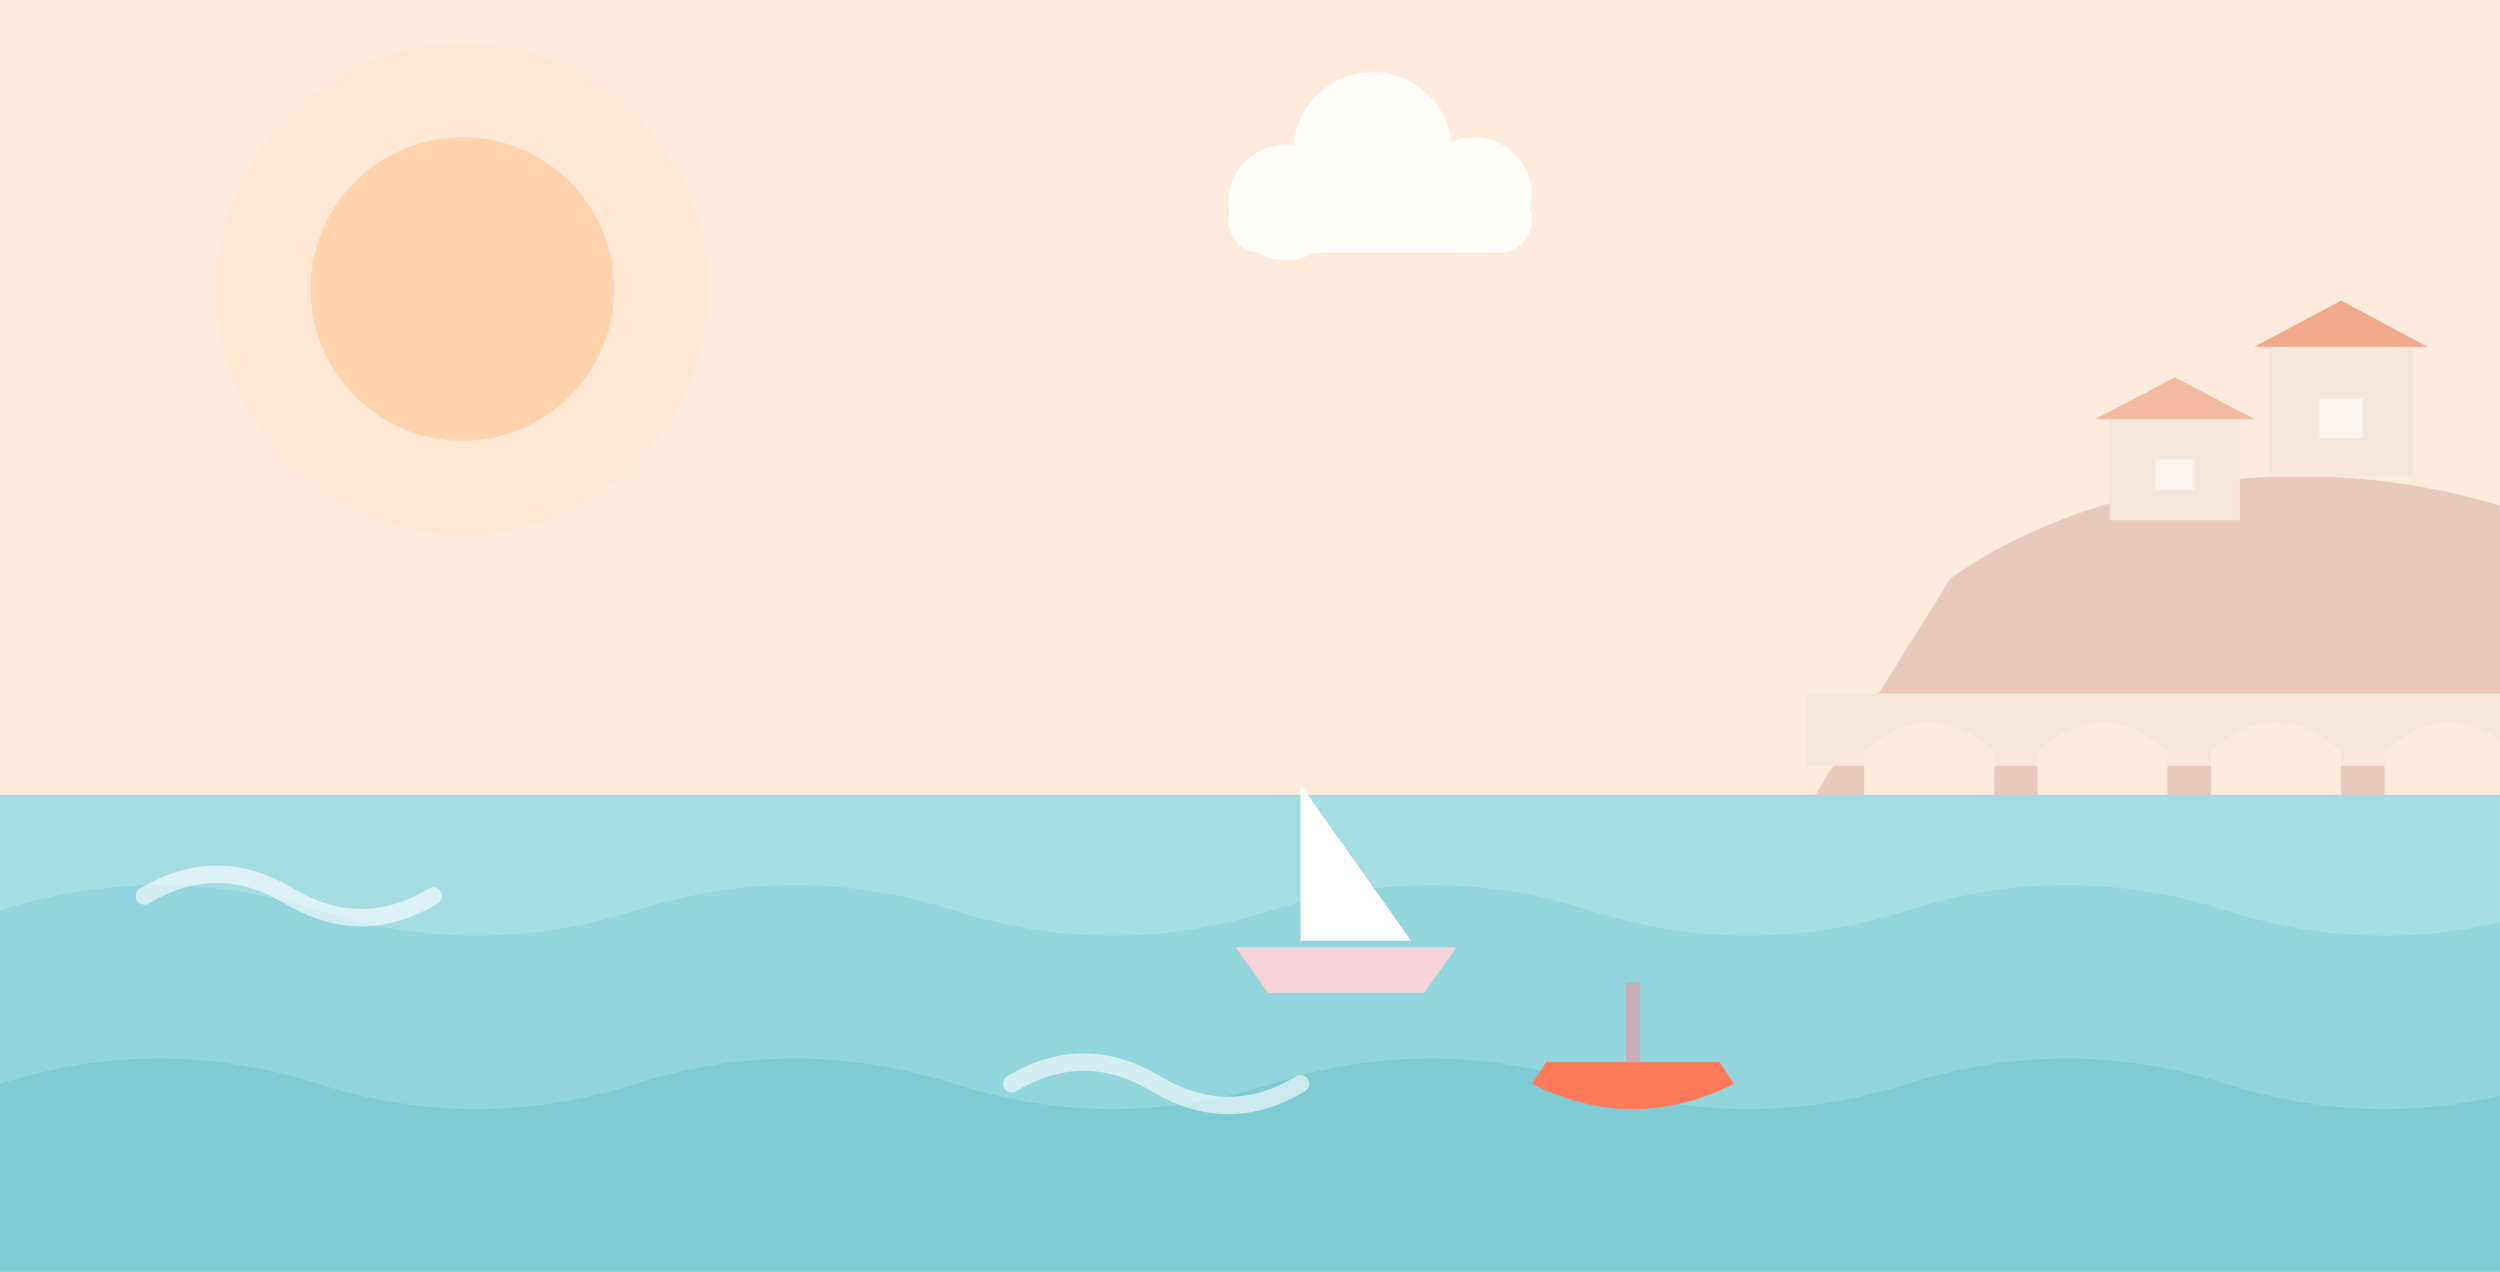
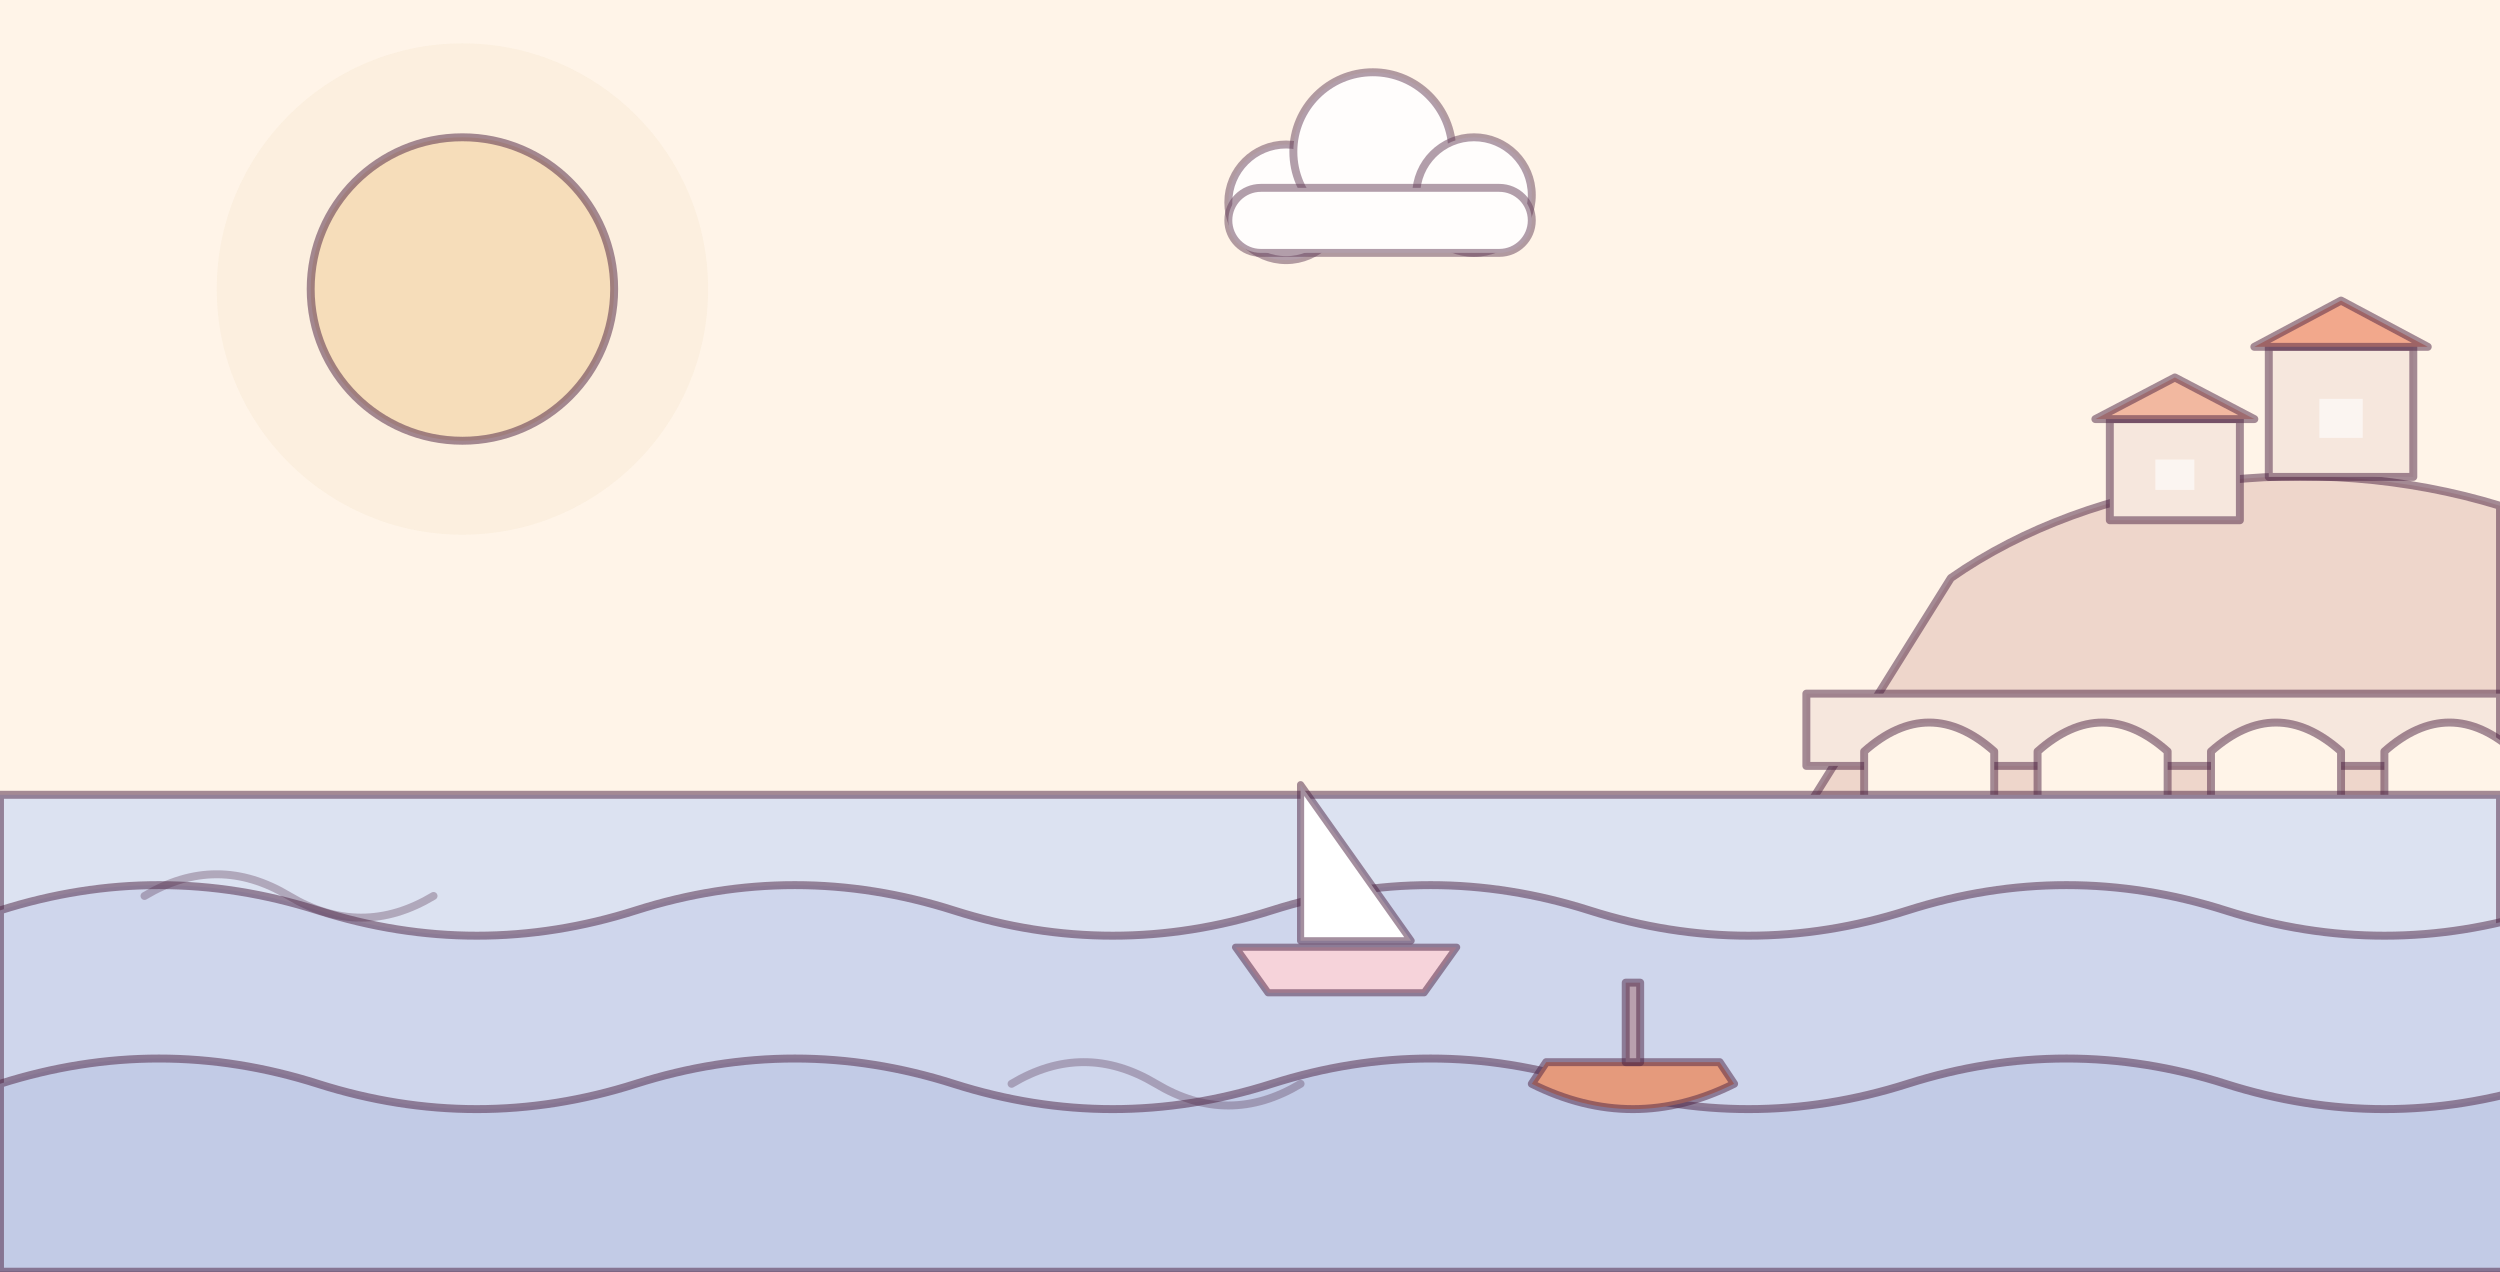
<svg xmlns="http://www.w3.org/2000/svg" viewBox="0 0 346 176" width="346" height="176">
-   <rect width="346" height="176" fill="#FDEBDD" />
-   <circle cx="64" cy="40" r="34" fill="#FFE8D2" opacity="0.85" />
-   <circle cx="64" cy="40" r="21" fill="#FFD3AE" />
-   <g fill="#FFFFFF" opacity="0.85">
-     <circle cx="178" cy="28" r="8" />
-     <circle cx="190" cy="21" r="11" />
-     <circle cx="204" cy="27" r="8" />
-     <rect x="170" y="26" width="42" height="9" rx="4.5" />
-   </g>
-   <path d="M346 112 L346 70 C320 62 290 66 270 80 L250 112Z" fill="#E8C9BC" />
-   <rect x="250" y="96" width="96" height="10" fill="#F6E7DD" />
-   <g fill="#FDEBDD">
-     <path d="M258 112 V104 Q267 96 276 104 V112Z" />
-     <path d="M282 112 V104 Q291 96 300 104 V112Z" />
-     <path d="M306 112 V104 Q315 96 324 104 V112Z" />
-     <path d="M330 112 V104 Q339 96 348 104 V112Z" />
-   </g>
-   <rect x="292" y="58" width="18" height="14" fill="#F6E7DD" />
-   <polygon points="290,58 301,52.24 312,58" fill="#F2B8A0" />
-   <rect x="298.3" y="63.6" width="5.4" height="4.2" fill="#FFFFFF" opacity="0.6" />
-   <rect x="314" y="48" width="20" height="18" fill="#F6E7DD" />
-   <polygon points="312,48 324,41.6 336,48" fill="#F2A88C" />
-   <rect x="321" y="55.2" width="6" height="5.4" fill="#FFFFFF" opacity="0.6" />
-   <rect x="0" y="110" width="346" height="66" fill="#A6DDE2" />
-   <path d="M0 126 Q22 119 44 126 T88 126 T132 126 T176 126 T220 126 T264 126 T308 126 T352 126 V176 H0 Z" fill="#92D5DC" />
-   <path d="M0 150 Q22 143 44 150 T88 150 T132 150 T176 150 T220 150 T264 150 T308 150 T352 150 V176 H0 Z" fill="#7FCBD3" />
-   <g fill="none" stroke="#FFFFFF" stroke-width="2.4" stroke-linecap="round" opacity="0.6">
-     <path d="M20 124 q10 -6 20 0 t20 0" />
-     <path d="M140 150 q10 -6 20 0 t20 0" />
-   </g>
-   <g transform="translate(180,132) scale(0.9)">
-     <polygon points="0,-26 0,-2 17,-2" fill="#FFFFFF" />
-     <path d="M-10 -1 H24 L19 6 H-5 Z" fill="#F6D3DA" />
-   </g>
-   <g transform="translate(226,150) scale(1)">
-     <path d="M-14 0 Q0 7 14 0 L12 -3 H-12 Z" fill="#FF7A59" />
-     <rect x="-1" y="-14" width="2" height="11" fill="#C9AEB8" />
+   <style>.l path:not([stroke]):not([opacity]),.l polygon:not([stroke]):not([opacity]),.l rect:not([stroke]):not([opacity]),.l circle:not([stroke]):not([opacity]),.l ellipse:not([stroke]):not([opacity]){stroke:#4A2140;stroke-opacity:.5;stroke-width:1.1;stroke-linejoin:round;stroke-linecap:round}.l g[opacity] *{stroke:none}</style>
+   <rect width="346" height="176" fill="#FFF4E8" />
+   <g class="l">
+     <circle cx="64" cy="40" r="34" fill="#FBEEDD" opacity="0.85" />
+     <circle cx="64" cy="40" r="21" fill="#F6DDBA" />
+     <g fill="#FFFFFF" opacity="0.85">
+       <circle cx="178" cy="28" r="8" />
+       <circle cx="190" cy="21" r="11" />
+       <circle cx="204" cy="27" r="8" />
+       <rect x="170" y="26" width="42" height="9" rx="4.5" />
+     </g>
+     <path d="M346 112 L346 70 C320 62 290 66 270 80 L250 112Z" fill="#EED6CB" />
+     <rect x="250" y="96" width="96" height="10" fill="#F6E7DD" />
+     <g fill="#FFF4E8">
+       <path d="M258 112 V104 Q267 96 276 104 V112Z" />
+       <path d="M282 112 V104 Q291 96 300 104 V112Z" />
+       <path d="M306 112 V104 Q315 96 324 104 V112Z" />
+       <path d="M330 112 V104 Q339 96 348 104 V112Z" />
+     </g>
+     <rect x="292" y="58" width="18" height="14" fill="#F6E7DD" />
+     <polygon points="290,58 301,52.24 312,58" fill="#F2B8A0" />
+     <rect x="298.3" y="63.6" width="5.4" height="4.2" fill="#FFFFFF" opacity="0.6" />
+     <rect x="314" y="48" width="20" height="18" fill="#F6E7DD" />
+     <polygon points="312,48 324,41.6 336,48" fill="#F2A88C" />
+     <rect x="321" y="55.2" width="6" height="5.4" fill="#FFFFFF" opacity="0.6" />
+     <rect x="0" y="110" width="346" height="66" fill="#DCE2F1" />
+     <path d="M0 126 Q22 119 44 126 T88 126 T132 126 T176 126 T220 126 T264 126 T308 126 T352 126 V176 H0 Z" fill="#CFD6EC" />
+     <path d="M0 150 Q22 143 44 150 T88 150 T132 150 T176 150 T220 150 T264 150 T308 150 T352 150 V176 H0 Z" fill="#C2CBE6" />
+     <g fill="none" stroke="#FFFFFF" stroke-width="2.4" stroke-linecap="round" opacity="0.6">
+       <path d="M20 124 q10 -6 20 0 t20 0" />
+       <path d="M140 150 q10 -6 20 0 t20 0" />
+     </g>
+     <g transform="translate(180,132) scale(0.9)">
+       <polygon points="0,-26 0,-2 17,-2" fill="#FFFFFF" />
+       <path d="M-10 -1 H24 L19 6 H-5 Z" fill="#F6D3DA" />
+     </g>
+     <g transform="translate(226,150) scale(1)">
+       <path d="M-14 0 Q0 7 14 0 L12 -3 H-12 Z" fill="#E59A7C" />
+       <rect x="-1" y="-14" width="2" height="11" fill="#B9A0AE" />
+     </g>
  </g>
</svg>
